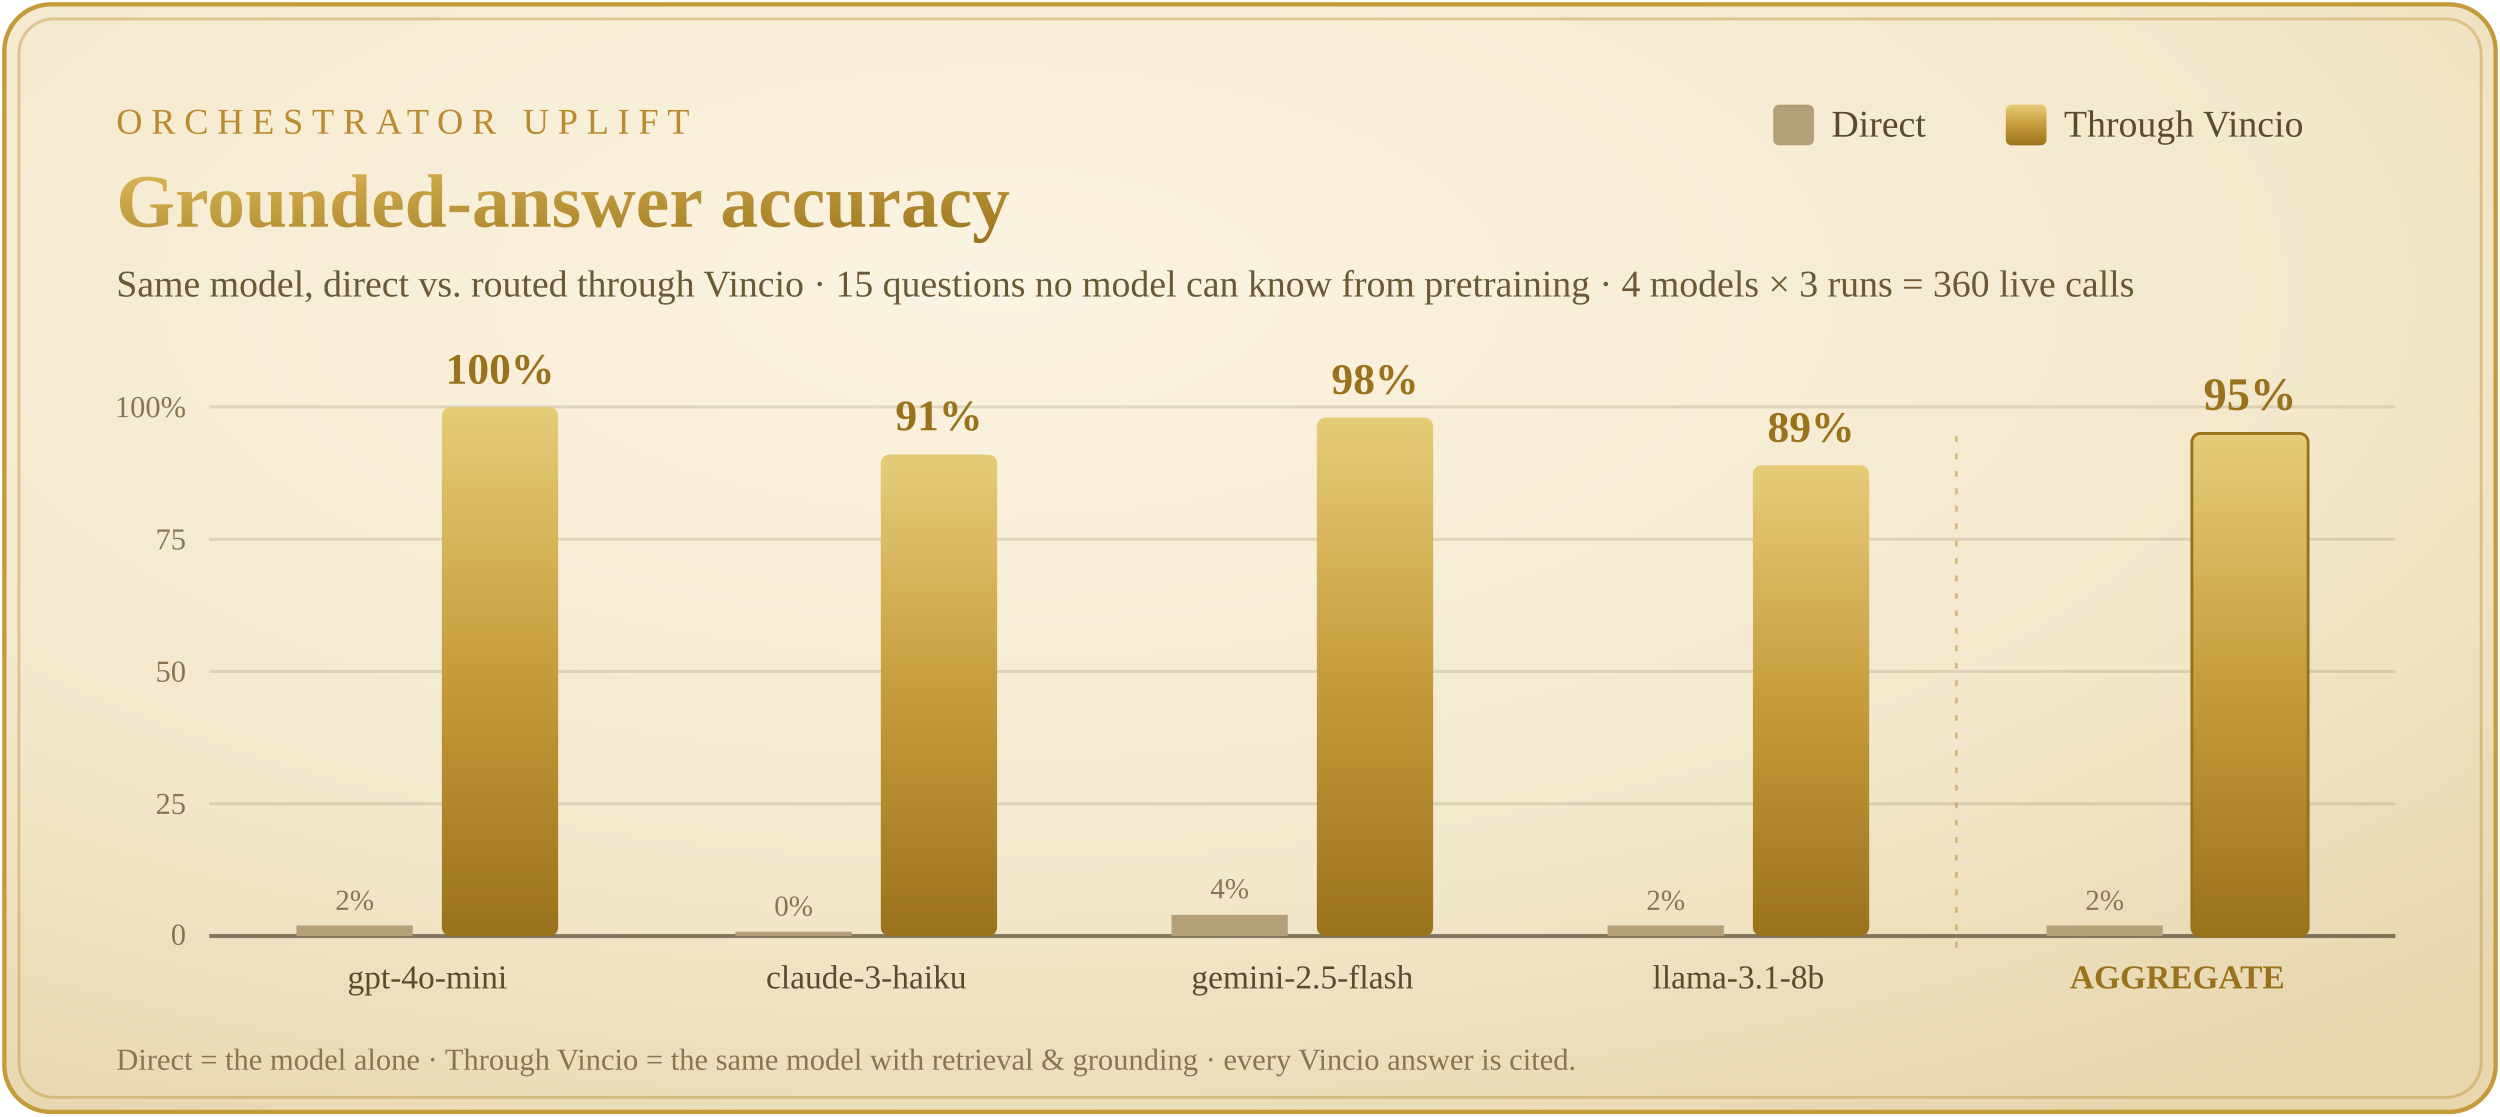
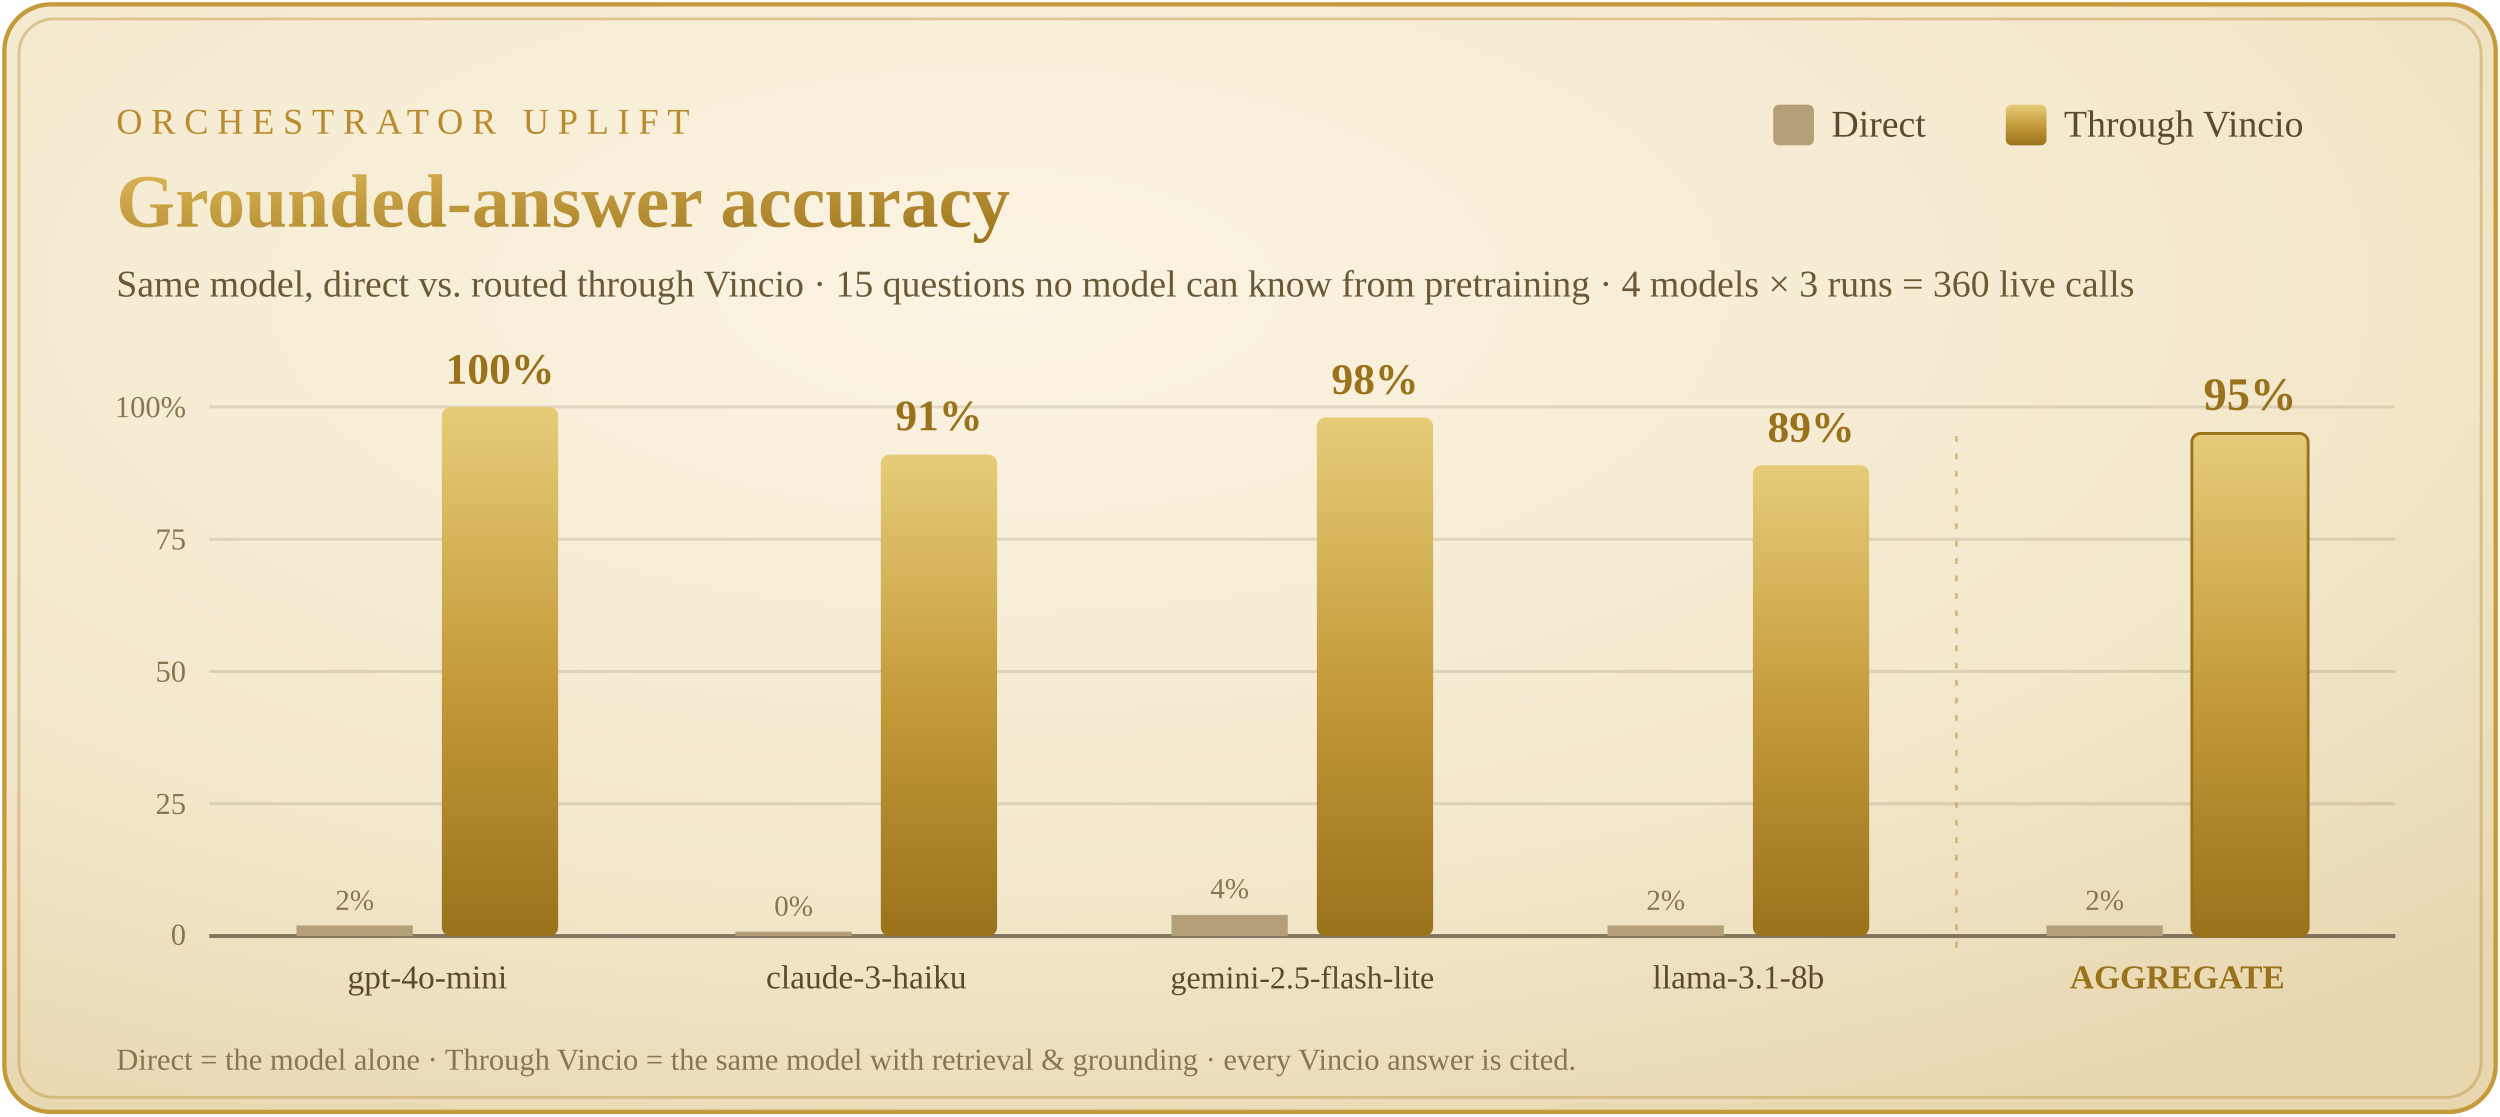
<svg xmlns="http://www.w3.org/2000/svg" width="860" height="384" viewBox="0 0 860 384" role="img" aria-labelledby="t d">
  <defs>
    <radialGradient id="up_parch" cx="40%" cy="26%" r="86%">
      <stop offset="0%" stop-color="#FBF4E2" />
      <stop offset="62%" stop-color="#F3E8CC" />
      <stop offset="100%" stop-color="#E7D6AE" />
    </radialGradient>
    <linearGradient id="up_gold" x1="0" y1="0" x2="0" y2="1">
      <stop offset="0%" stop-color="#E6CC78" />
      <stop offset="52%" stop-color="#C49A3A" />
      <stop offset="100%" stop-color="#9A721C" />
    </linearGradient>
    <linearGradient id="up_goldtext" x1="0" y1="0" x2="1" y2="1">
      <stop offset="0%" stop-color="#D9B354" />
      <stop offset="100%" stop-color="#9A721C" />
    </linearGradient>
  </defs>
  <rect x="1.5" y="1.5" width="857" height="381" rx="16" fill="url(#up_parch)" stroke="#C49A3A" stroke-width="1.5" />
  <rect x="6.5" y="6.5" width="847" height="371" rx="12" fill="none" stroke="#B98B2E" stroke-width="1" opacity="0.4" />
  <g font-family="Georgia, 'Times New Roman', serif">
    <text x="40" y="46" font-size="12.5" letter-spacing="3" fill="#B98B2E">ORCHESTRATOR UPLIFT</text>
    <text x="40" y="78" font-size="26" font-weight="700" fill="url(#up_goldtext)">Grounded-answer accuracy</text>
    <text x="40" y="102" font-size="13" fill="#6B5836">Same model, direct vs. routed through Vincio · 15 questions no model can know from pretraining · 4 models × 3 runs = 360 live calls</text>
    <rect x="610" y="36" width="14" height="14" rx="2" fill="#B3A079" />
    <text x="630" y="47" font-size="13" fill="#5B4A2E">Direct</text>
    <rect x="690" y="36" width="14" height="14" rx="2" fill="url(#up_gold)" />
    <text x="710" y="47" font-size="13" fill="#5B4A2E">Through Vincio</text>
    <g stroke="#5B4A2E" stroke-width="1" opacity="0.16">
      <line x1="72" y1="322" x2="824" y2="322" />
      <line x1="72" y1="276.5" x2="824" y2="276.5" />
      <line x1="72" y1="231" x2="824" y2="231" />
      <line x1="72" y1="185.5" x2="824" y2="185.5" />
      <line x1="72" y1="140" x2="824" y2="140" />
    </g>
    <g font-size="10.5" fill="#8A7551" text-anchor="end">
      <text x="64" y="325">0</text>
      <text x="64" y="280">25</text>
      <text x="64" y="234.5">50</text>
      <text x="64" y="189">75</text>
      <text x="64" y="143.5">100%</text>
    </g>
    <line x1="72" y1="322" x2="824" y2="322" stroke="#3A2E1C" stroke-width="1.4" opacity="0.55" />
    <rect x="102" y="318.36" width="40" height="3.64" fill="#B3A079" />
    <rect x="152" y="140" width="40" height="182" rx="3" fill="url(#up_gold)" />
    <text x="122" y="313" font-size="10" fill="#8A7551" text-anchor="middle">2%</text>
    <text x="172" y="132" font-size="15" font-weight="700" fill="#9A721C" text-anchor="middle">100%</text>
    <text x="147" y="340" font-size="11.5" fill="#5B4A2E" text-anchor="middle">gpt-4o-mini</text>
    <rect x="253" y="320.5" width="40" height="1.5" fill="#B3A079" />
    <rect x="303" y="156.38" width="40" height="165.62" rx="3" fill="url(#up_gold)" />
    <text x="273" y="315" font-size="10" fill="#8A7551" text-anchor="middle">0%</text>
    <text x="323" y="148" font-size="15" font-weight="700" fill="#9A721C" text-anchor="middle">91%</text>
    <text x="298" y="340" font-size="11.5" fill="#5B4A2E" text-anchor="middle">claude-3-haiku</text>
    <rect x="403" y="314.72" width="40" height="7.28" fill="#B3A079" />
    <rect x="453" y="143.64" width="40" height="178.36" rx="3" fill="url(#up_gold)" />
    <text x="423" y="309" font-size="10" fill="#8A7551" text-anchor="middle">4%</text>
    <text x="473" y="135.5" font-size="15" font-weight="700" fill="#9A721C" text-anchor="middle">98%</text>
-     <text x="448" y="340" font-size="11.5" fill="#5B4A2E" text-anchor="middle">gemini-2.5-flash</text>
+     <text x="448" y="340" font-size="11" fill="#5B4A2E" text-anchor="middle">gemini-2.5-flash-lite</text>
    <rect x="553" y="318.36" width="40" height="3.64" fill="#B3A079" />
    <rect x="603" y="160.02" width="40" height="161.98" rx="3" fill="url(#up_gold)" />
    <text x="573" y="313" font-size="10" fill="#8A7551" text-anchor="middle">2%</text>
    <text x="623" y="152" font-size="15" font-weight="700" fill="#9A721C" text-anchor="middle">89%</text>
    <text x="598" y="340" font-size="11.5" fill="#5B4A2E" text-anchor="middle">llama-3.1-8b</text>
    <line x1="673" y1="150" x2="673" y2="330" stroke="#B98B2E" stroke-width="1" stroke-dasharray="2 4" opacity="0.5" />
    <rect x="704" y="318.36" width="40" height="3.64" fill="#B3A079" />
    <rect x="754" y="149.1" width="40" height="172.9" rx="3" fill="url(#up_gold)" stroke="#9A721C" stroke-width="1" />
    <text x="724" y="313" font-size="10" fill="#8A7551" text-anchor="middle">2%</text>
    <text x="774" y="141" font-size="16" font-weight="700" fill="#9A721C" text-anchor="middle">95%</text>
    <text x="749" y="340" font-size="11.5" font-weight="700" fill="#9A721C" text-anchor="middle">AGGREGATE</text>
    <text x="40" y="368" font-size="10.5" fill="#8A7551">Direct = the model alone · Through Vincio = the same model with retrieval &amp; grounding · every Vincio answer is cited.</text>
  </g>
</svg>
